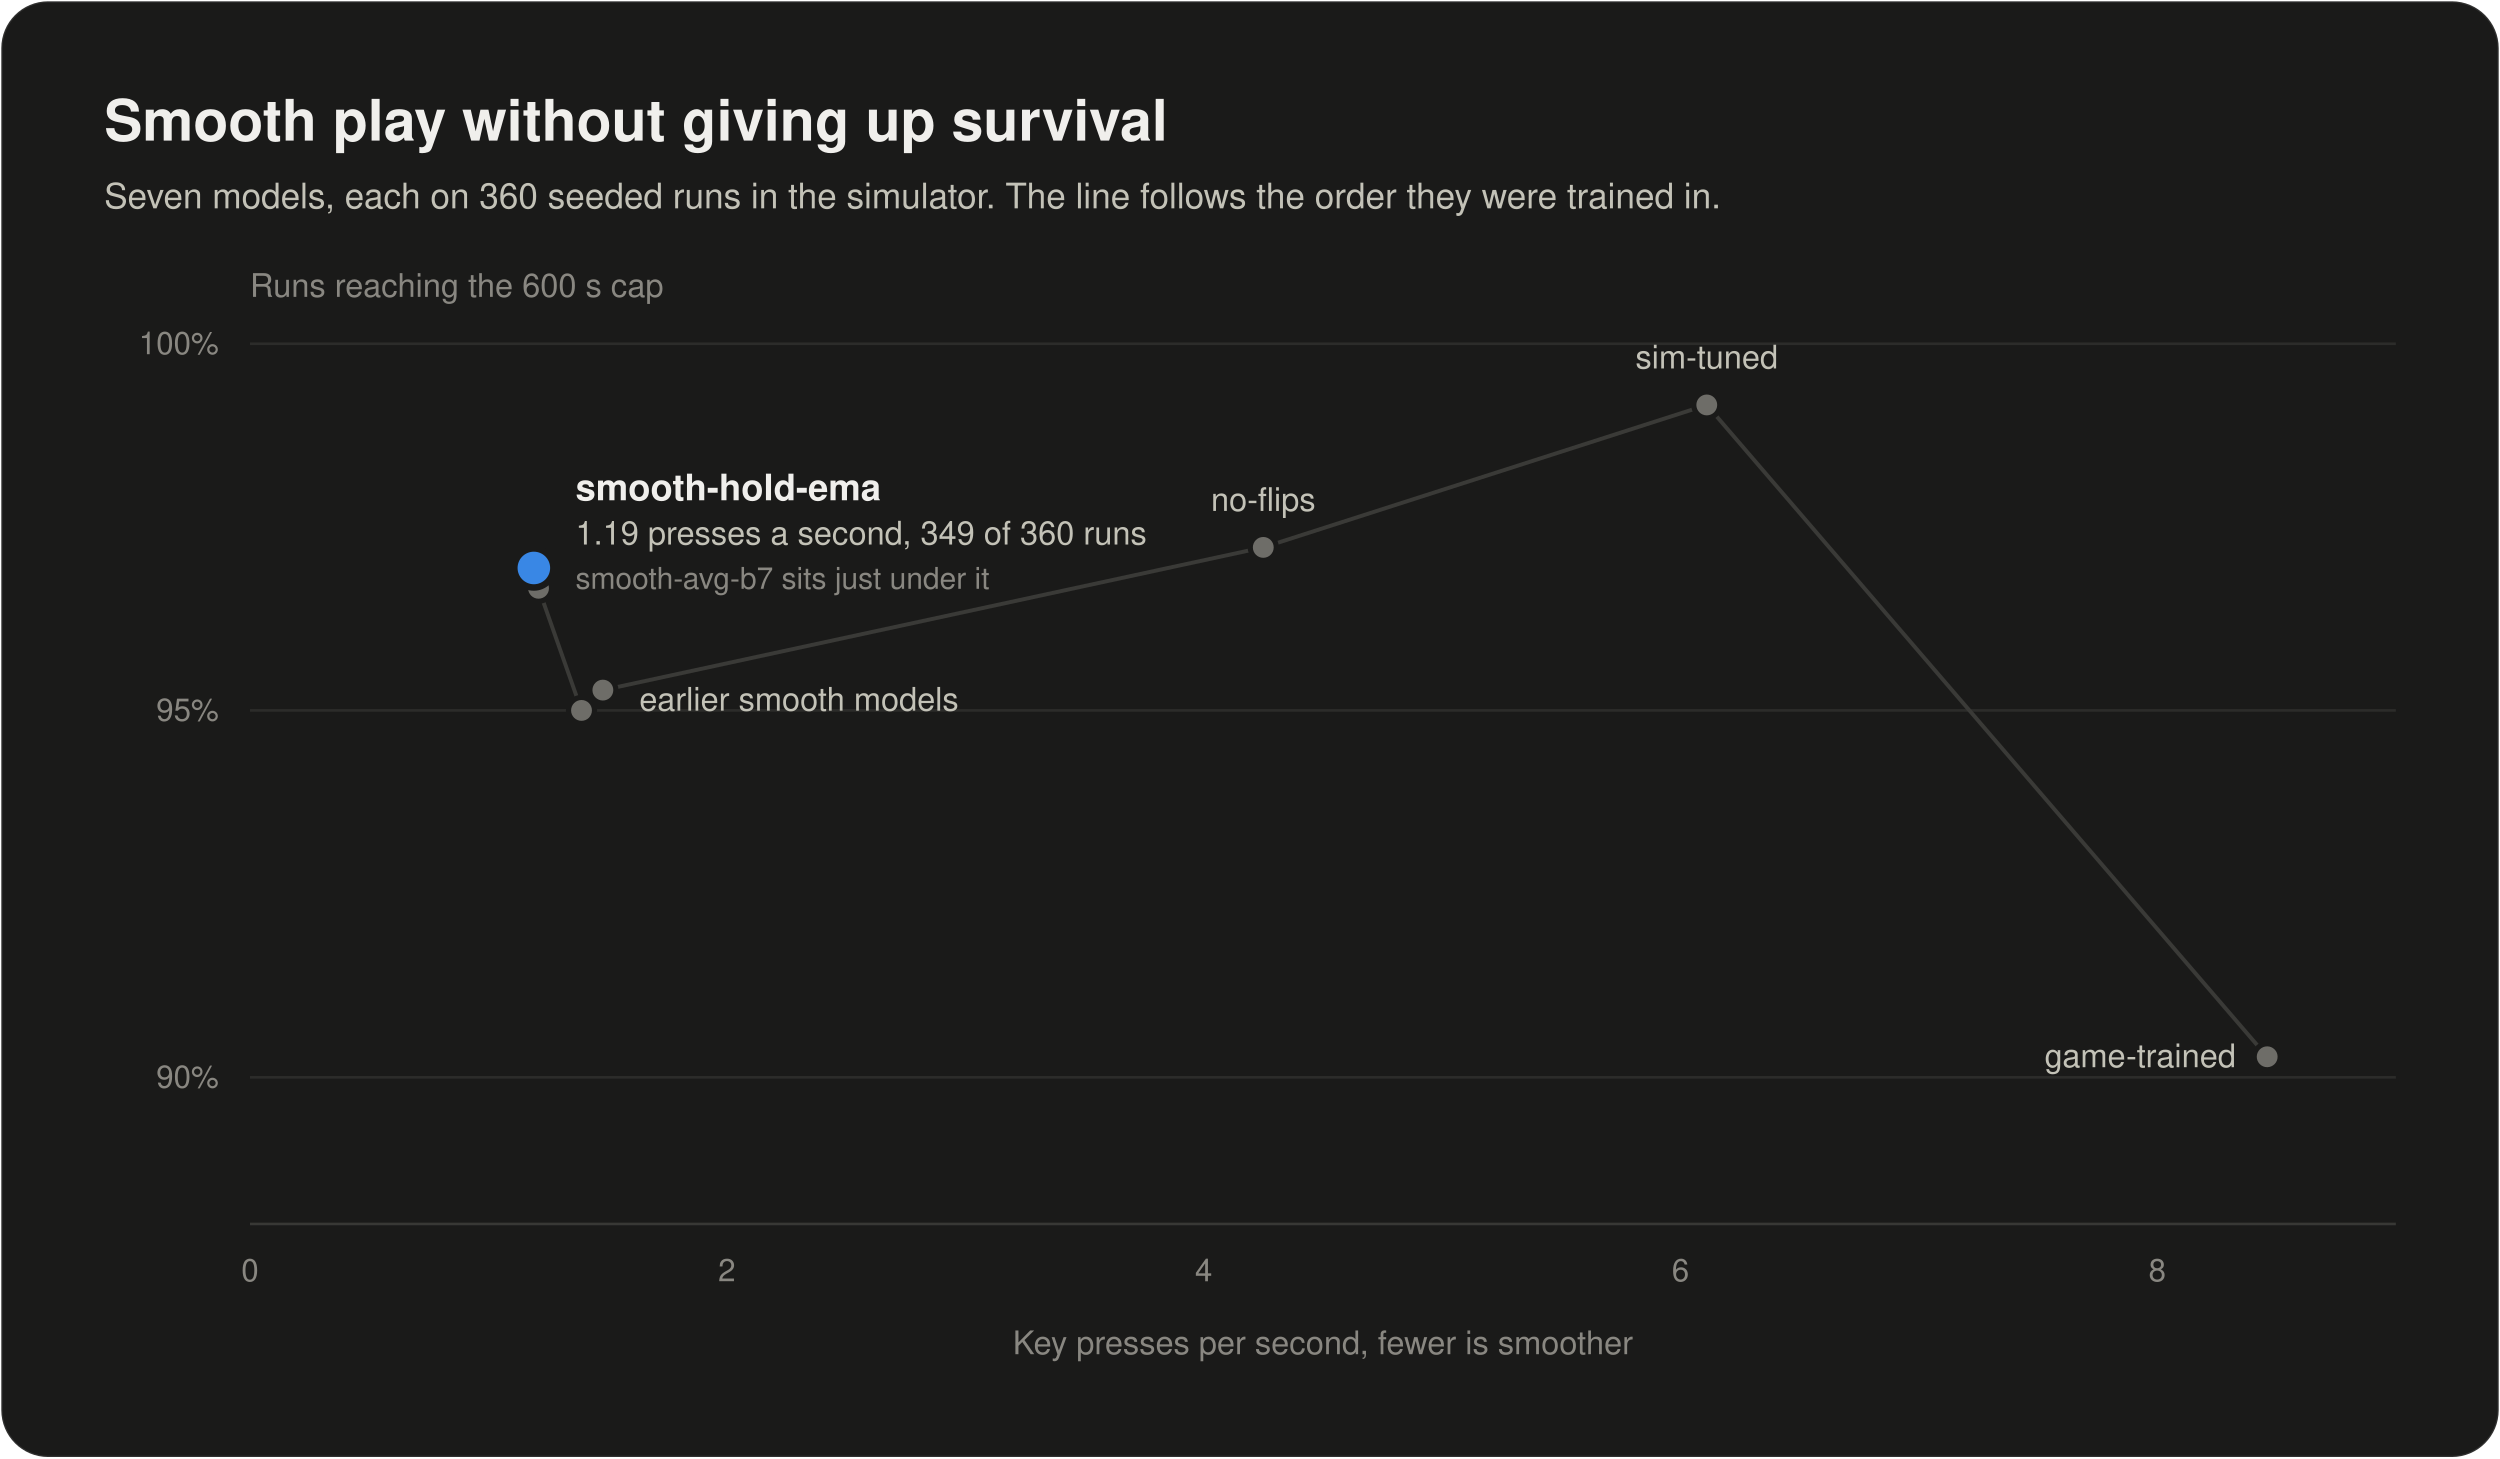
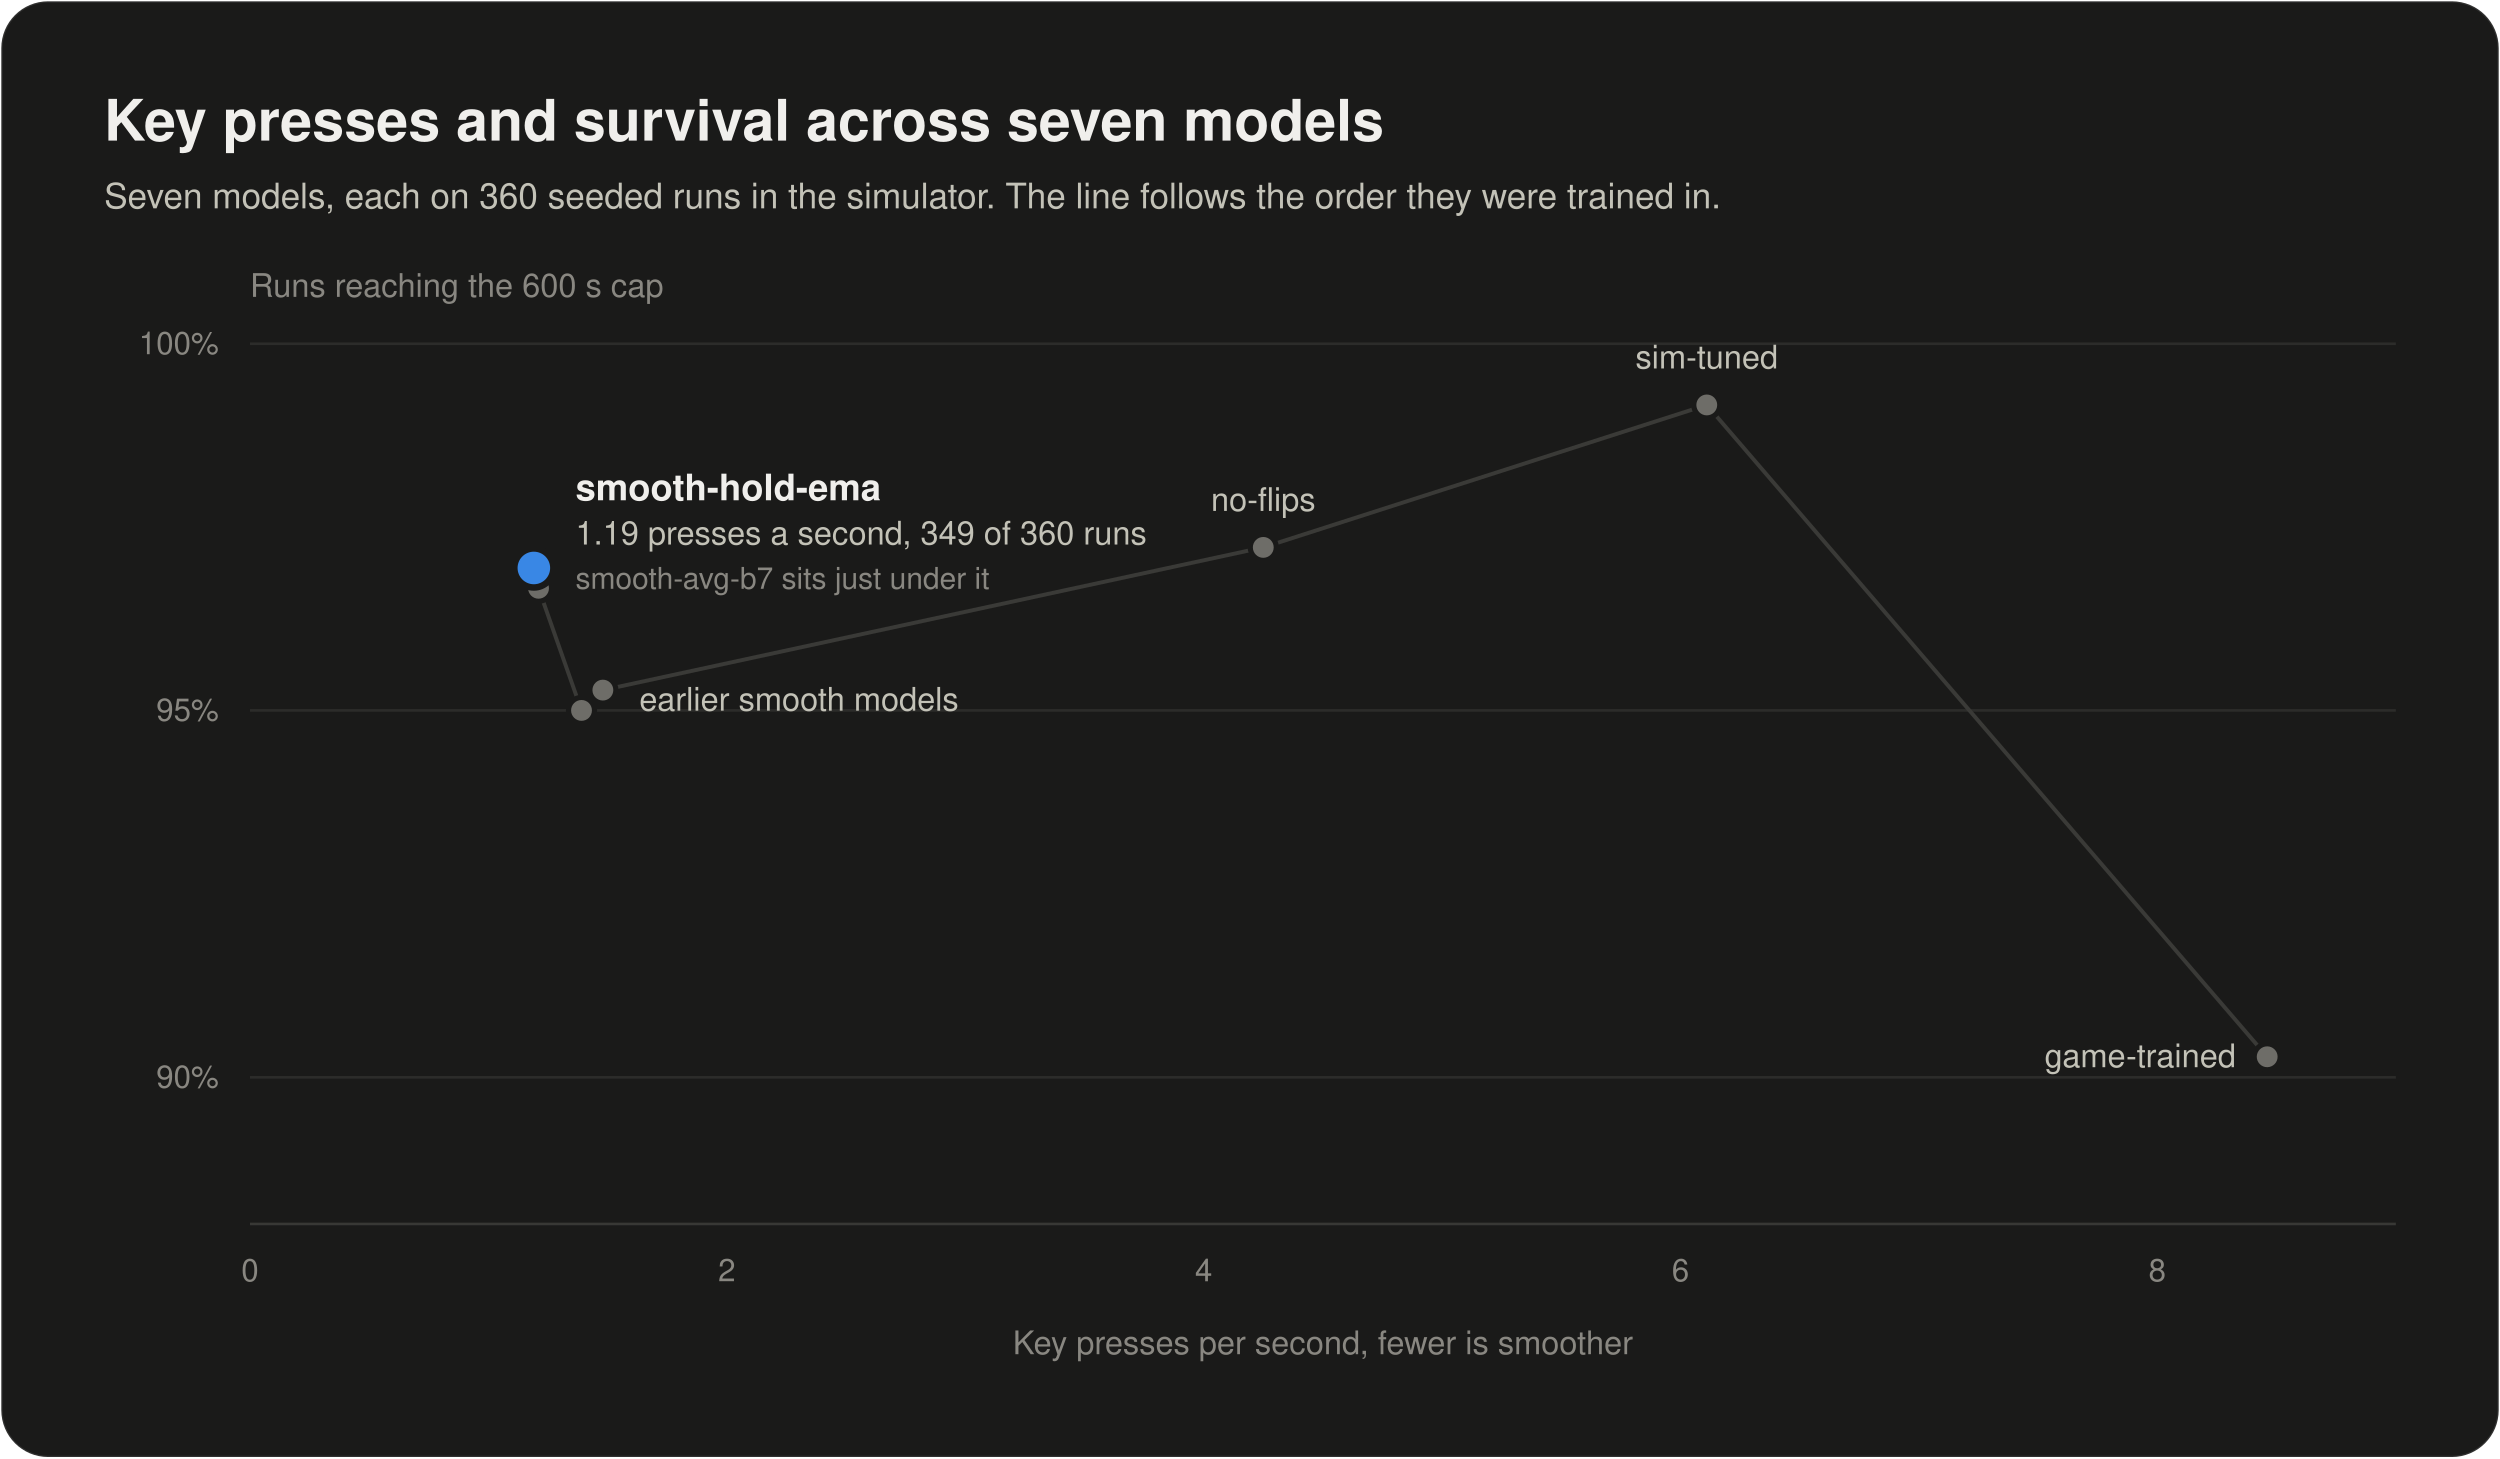
<svg xmlns="http://www.w3.org/2000/svg" viewBox="0 0 960 560" width="960" height="560" font-family="-apple-system, BlinkMacSystemFont, 'SF Pro Text', system-ui, 'Segoe UI', Helvetica, Arial, sans-serif">
  <rect x="0.5" y="0.5" width="959" height="559" rx="18" fill="#1a1a19" stroke="rgba(255,255,255,0.10)" />
-   <text x="40.0" y="54.0" font-size="22" font-weight="600" fill="#f0efec" text-anchor="start">Smooth play without giving up survival</text>
+   <text x="40.0" y="54.0" font-size="22" font-weight="600" fill="#f0efec" text-anchor="start">Key presses and survival across seven models</text>
  <text x="40.0" y="80.0" font-size="13.5" font-weight="400" fill="#c3c2b7" text-anchor="start">Seven models, each on 360 seeded runs in the simulator. The line follows the order they were trained in.</text>
  <text x="96.0" y="114.0" font-size="12.5" font-weight="400" fill="#898781" text-anchor="start">Runs reaching the 600 s cap</text>
  <line x1="96" y1="413.7" x2="920" y2="413.7" stroke="#2c2c2a" stroke-width="1" />
  <text x="84.0" y="417.7" font-size="12" font-weight="400" fill="#898781" text-anchor="end" style="font-variant-numeric: tabular-nums">90%</text>
  <line x1="96" y1="272.8" x2="920" y2="272.8" stroke="#2c2c2a" stroke-width="1" />
  <text x="84.0" y="276.8" font-size="12" font-weight="400" fill="#898781" text-anchor="end" style="font-variant-numeric: tabular-nums">95%</text>
  <line x1="96" y1="132.0" x2="920" y2="132.0" stroke="#2c2c2a" stroke-width="1" />
  <text x="84.0" y="136.0" font-size="12" font-weight="400" fill="#898781" text-anchor="end" style="font-variant-numeric: tabular-nums">100%</text>
  <line x1="96" y1="470" x2="920" y2="470" stroke="#383835" stroke-width="1" />
  <text x="96.0" y="492.0" font-size="12" font-weight="400" fill="#898781" text-anchor="middle" style="font-variant-numeric: tabular-nums">0</text>
  <text x="279.1" y="492.0" font-size="12" font-weight="400" fill="#898781" text-anchor="middle" style="font-variant-numeric: tabular-nums">2</text>
  <text x="462.2" y="492.0" font-size="12" font-weight="400" fill="#898781" text-anchor="middle" style="font-variant-numeric: tabular-nums">4</text>
  <text x="645.3" y="492.0" font-size="12" font-weight="400" fill="#898781" text-anchor="middle" style="font-variant-numeric: tabular-nums">6</text>
  <text x="828.4" y="492.0" font-size="12" font-weight="400" fill="#898781" text-anchor="middle" style="font-variant-numeric: tabular-nums">8</text>
  <text x="508.0" y="520.0" font-size="12.5" font-weight="400" fill="#898781" text-anchor="middle">Key presses per second, fewer is smoother</text>
  <polyline points="870.6,405.8 655.4,155.5 485.1,210.2 231.5,265.0 223.3,272.8 206.8,225.9 205.0,218.1" fill="none" stroke="#3a3a37" stroke-width="1.5" stroke-linejoin="round" stroke-linecap="round" />
  <circle cx="870.6" cy="405.8" r="5" fill="#6e6d68" stroke="#1a1a19" stroke-width="2" />
  <circle cx="655.4" cy="155.5" r="5" fill="#6e6d68" stroke="#1a1a19" stroke-width="2" />
  <circle cx="485.1" cy="210.2" r="5" fill="#6e6d68" stroke="#1a1a19" stroke-width="2" />
  <circle cx="231.5" cy="265.0" r="5" fill="#6e6d68" stroke="#1a1a19" stroke-width="2" />
  <circle cx="223.3" cy="272.8" r="5" fill="#6e6d68" stroke="#1a1a19" stroke-width="2" />
  <circle cx="206.8" cy="225.9" r="5" fill="#6e6d68" stroke="#1a1a19" stroke-width="2" />
  <circle cx="205.0" cy="218.1" r="7.5" fill="#3987e5" stroke="#1a1a19" stroke-width="2.5" />
  <text x="858.6" y="409.8" font-size="12.5" font-weight="400" fill="#c3c2b7" text-anchor="end">game-trained</text>
  <text x="655.4" y="141.5" font-size="12.5" font-weight="400" fill="#c3c2b7" text-anchor="middle">sim-tuned</text>
  <text x="485.1" y="196.2" font-size="12.5" font-weight="400" fill="#c3c2b7" text-anchor="middle">no-flips</text>
  <text x="245.5" y="272.9" font-size="12.5" font-weight="400" fill="#c3c2b7" text-anchor="start">earlier smooth models</text>
  <text x="221.0" y="192.1" font-size="14" font-weight="600" fill="#f0efec" text-anchor="start">smooth-hold-ema</text>
  <text x="221.0" y="209.1" font-size="12.5" font-weight="400" fill="#c3c2b7" text-anchor="start">1.19 presses a second, 349 of 360 runs</text>
  <text x="221.0" y="226.1" font-size="11.5" font-weight="400" fill="#898781" text-anchor="start">smooth-avg-b7 sits just under it</text>
</svg>
